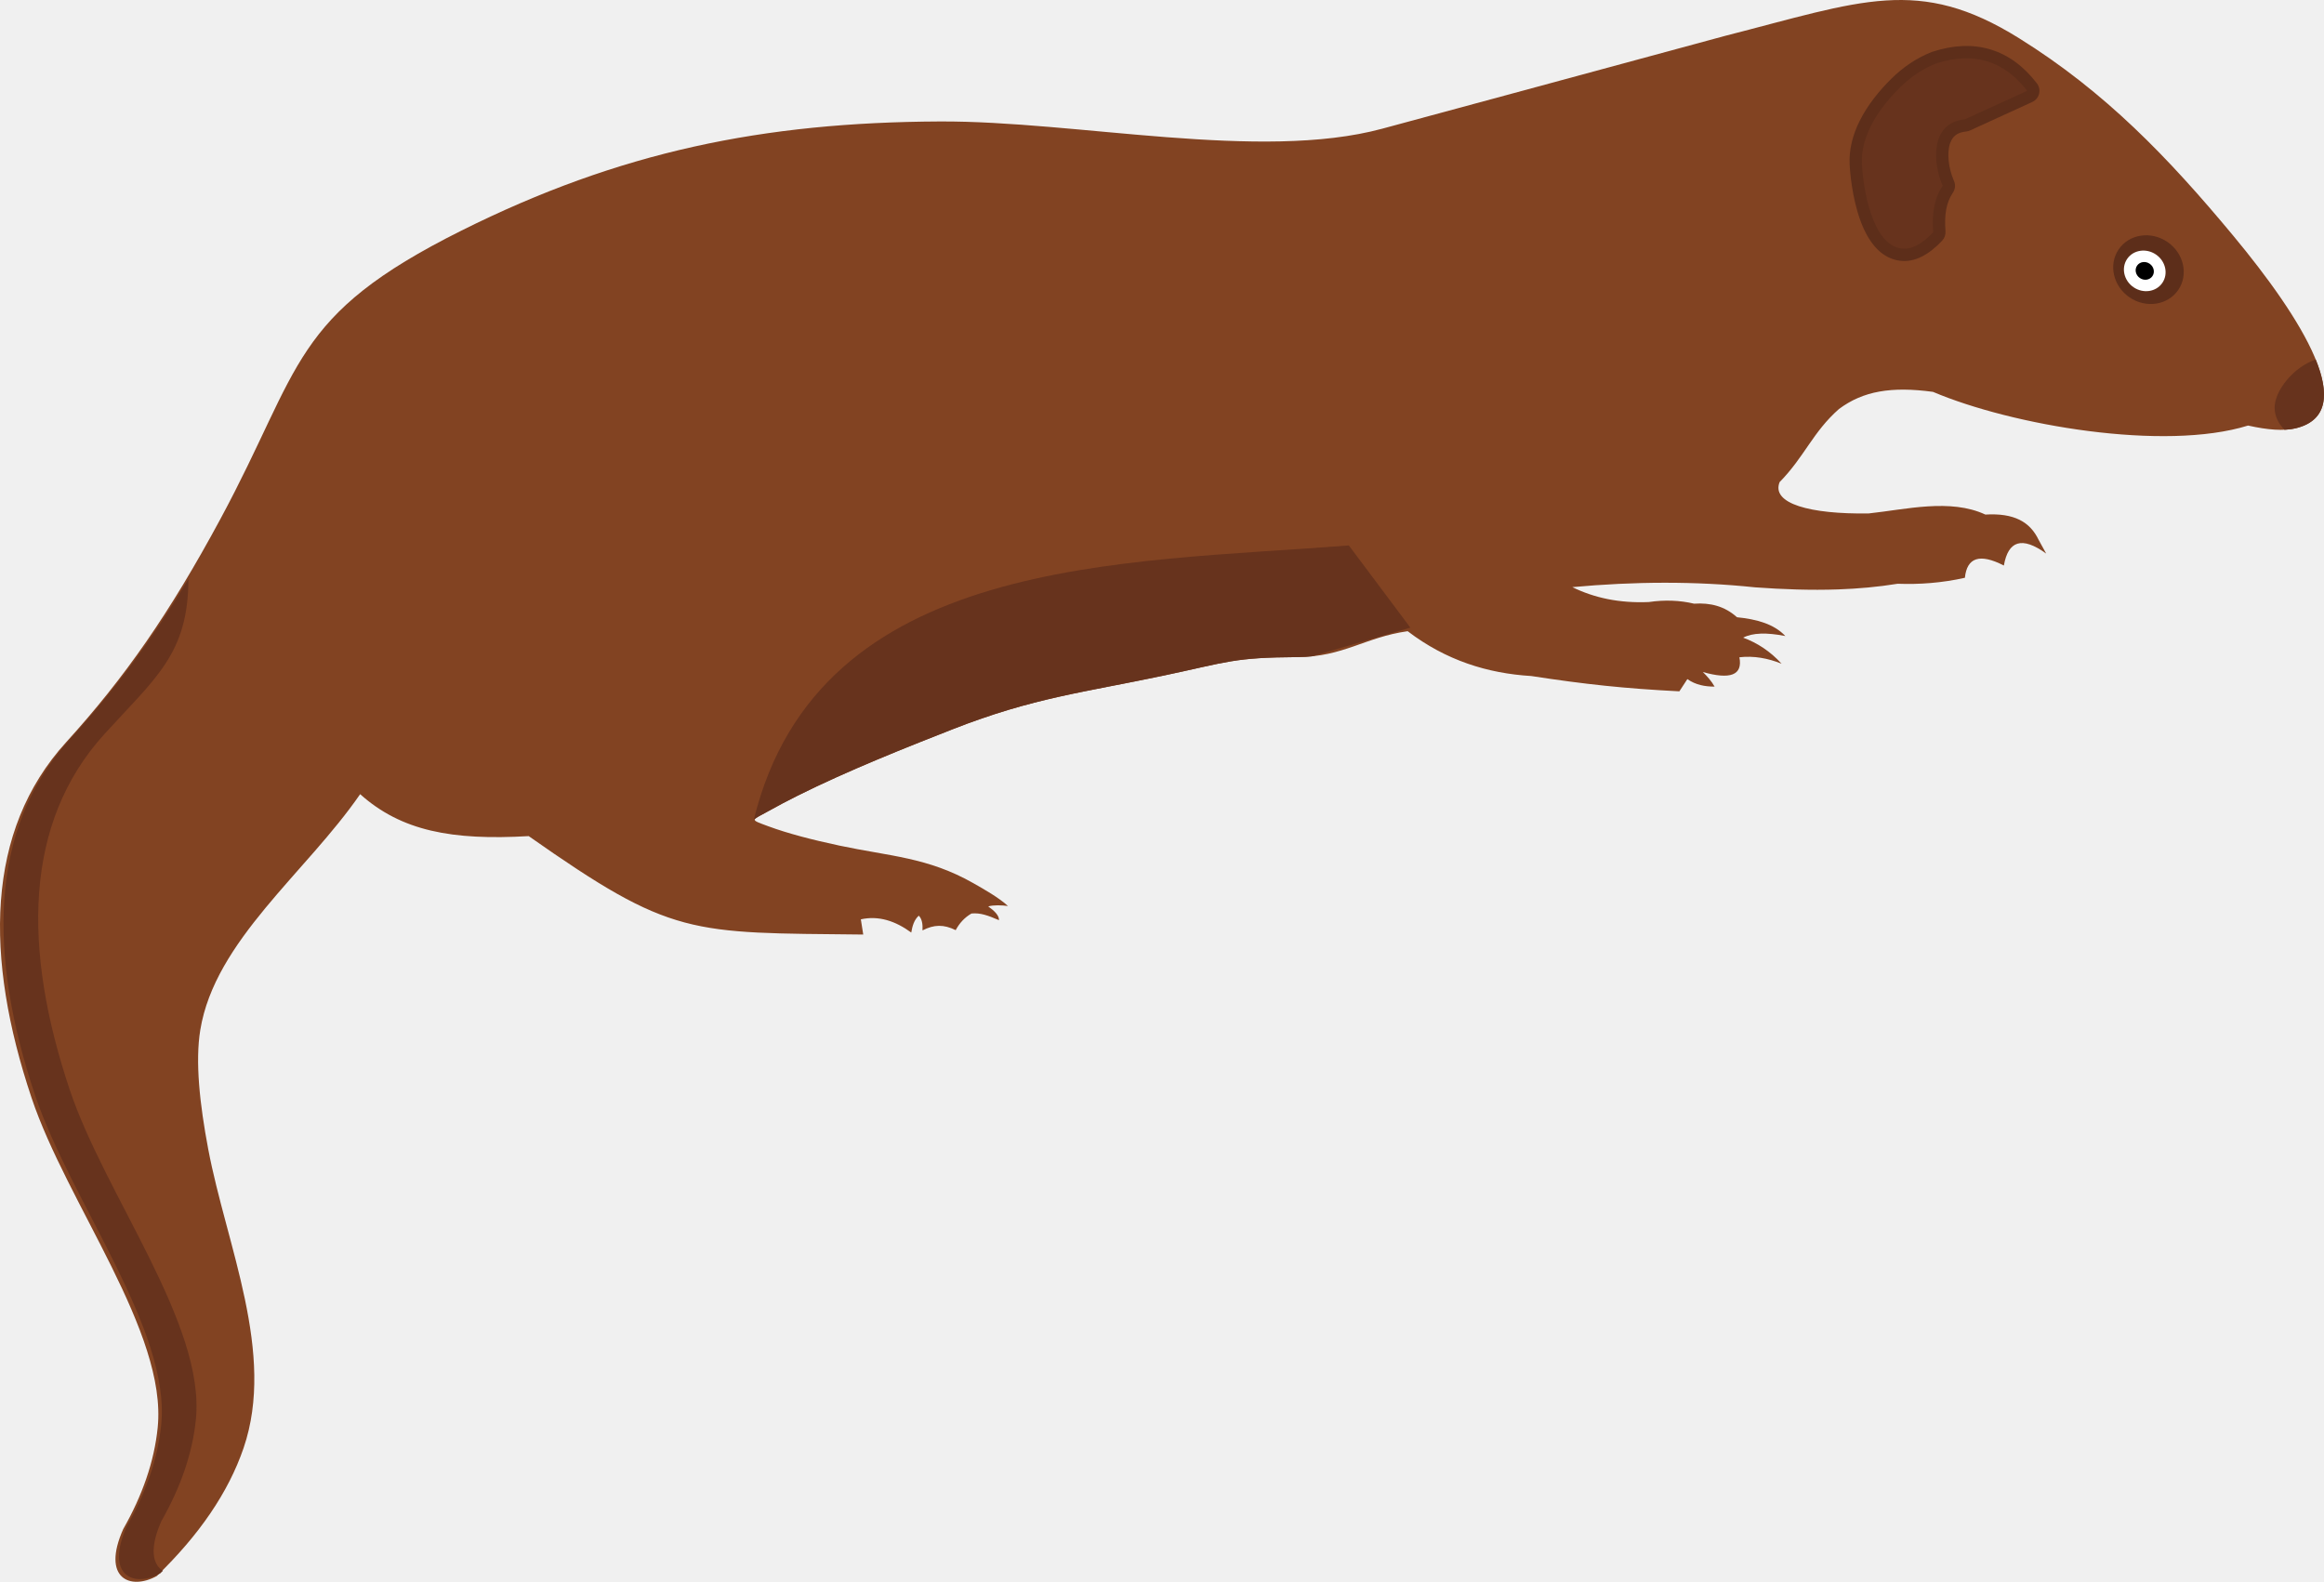
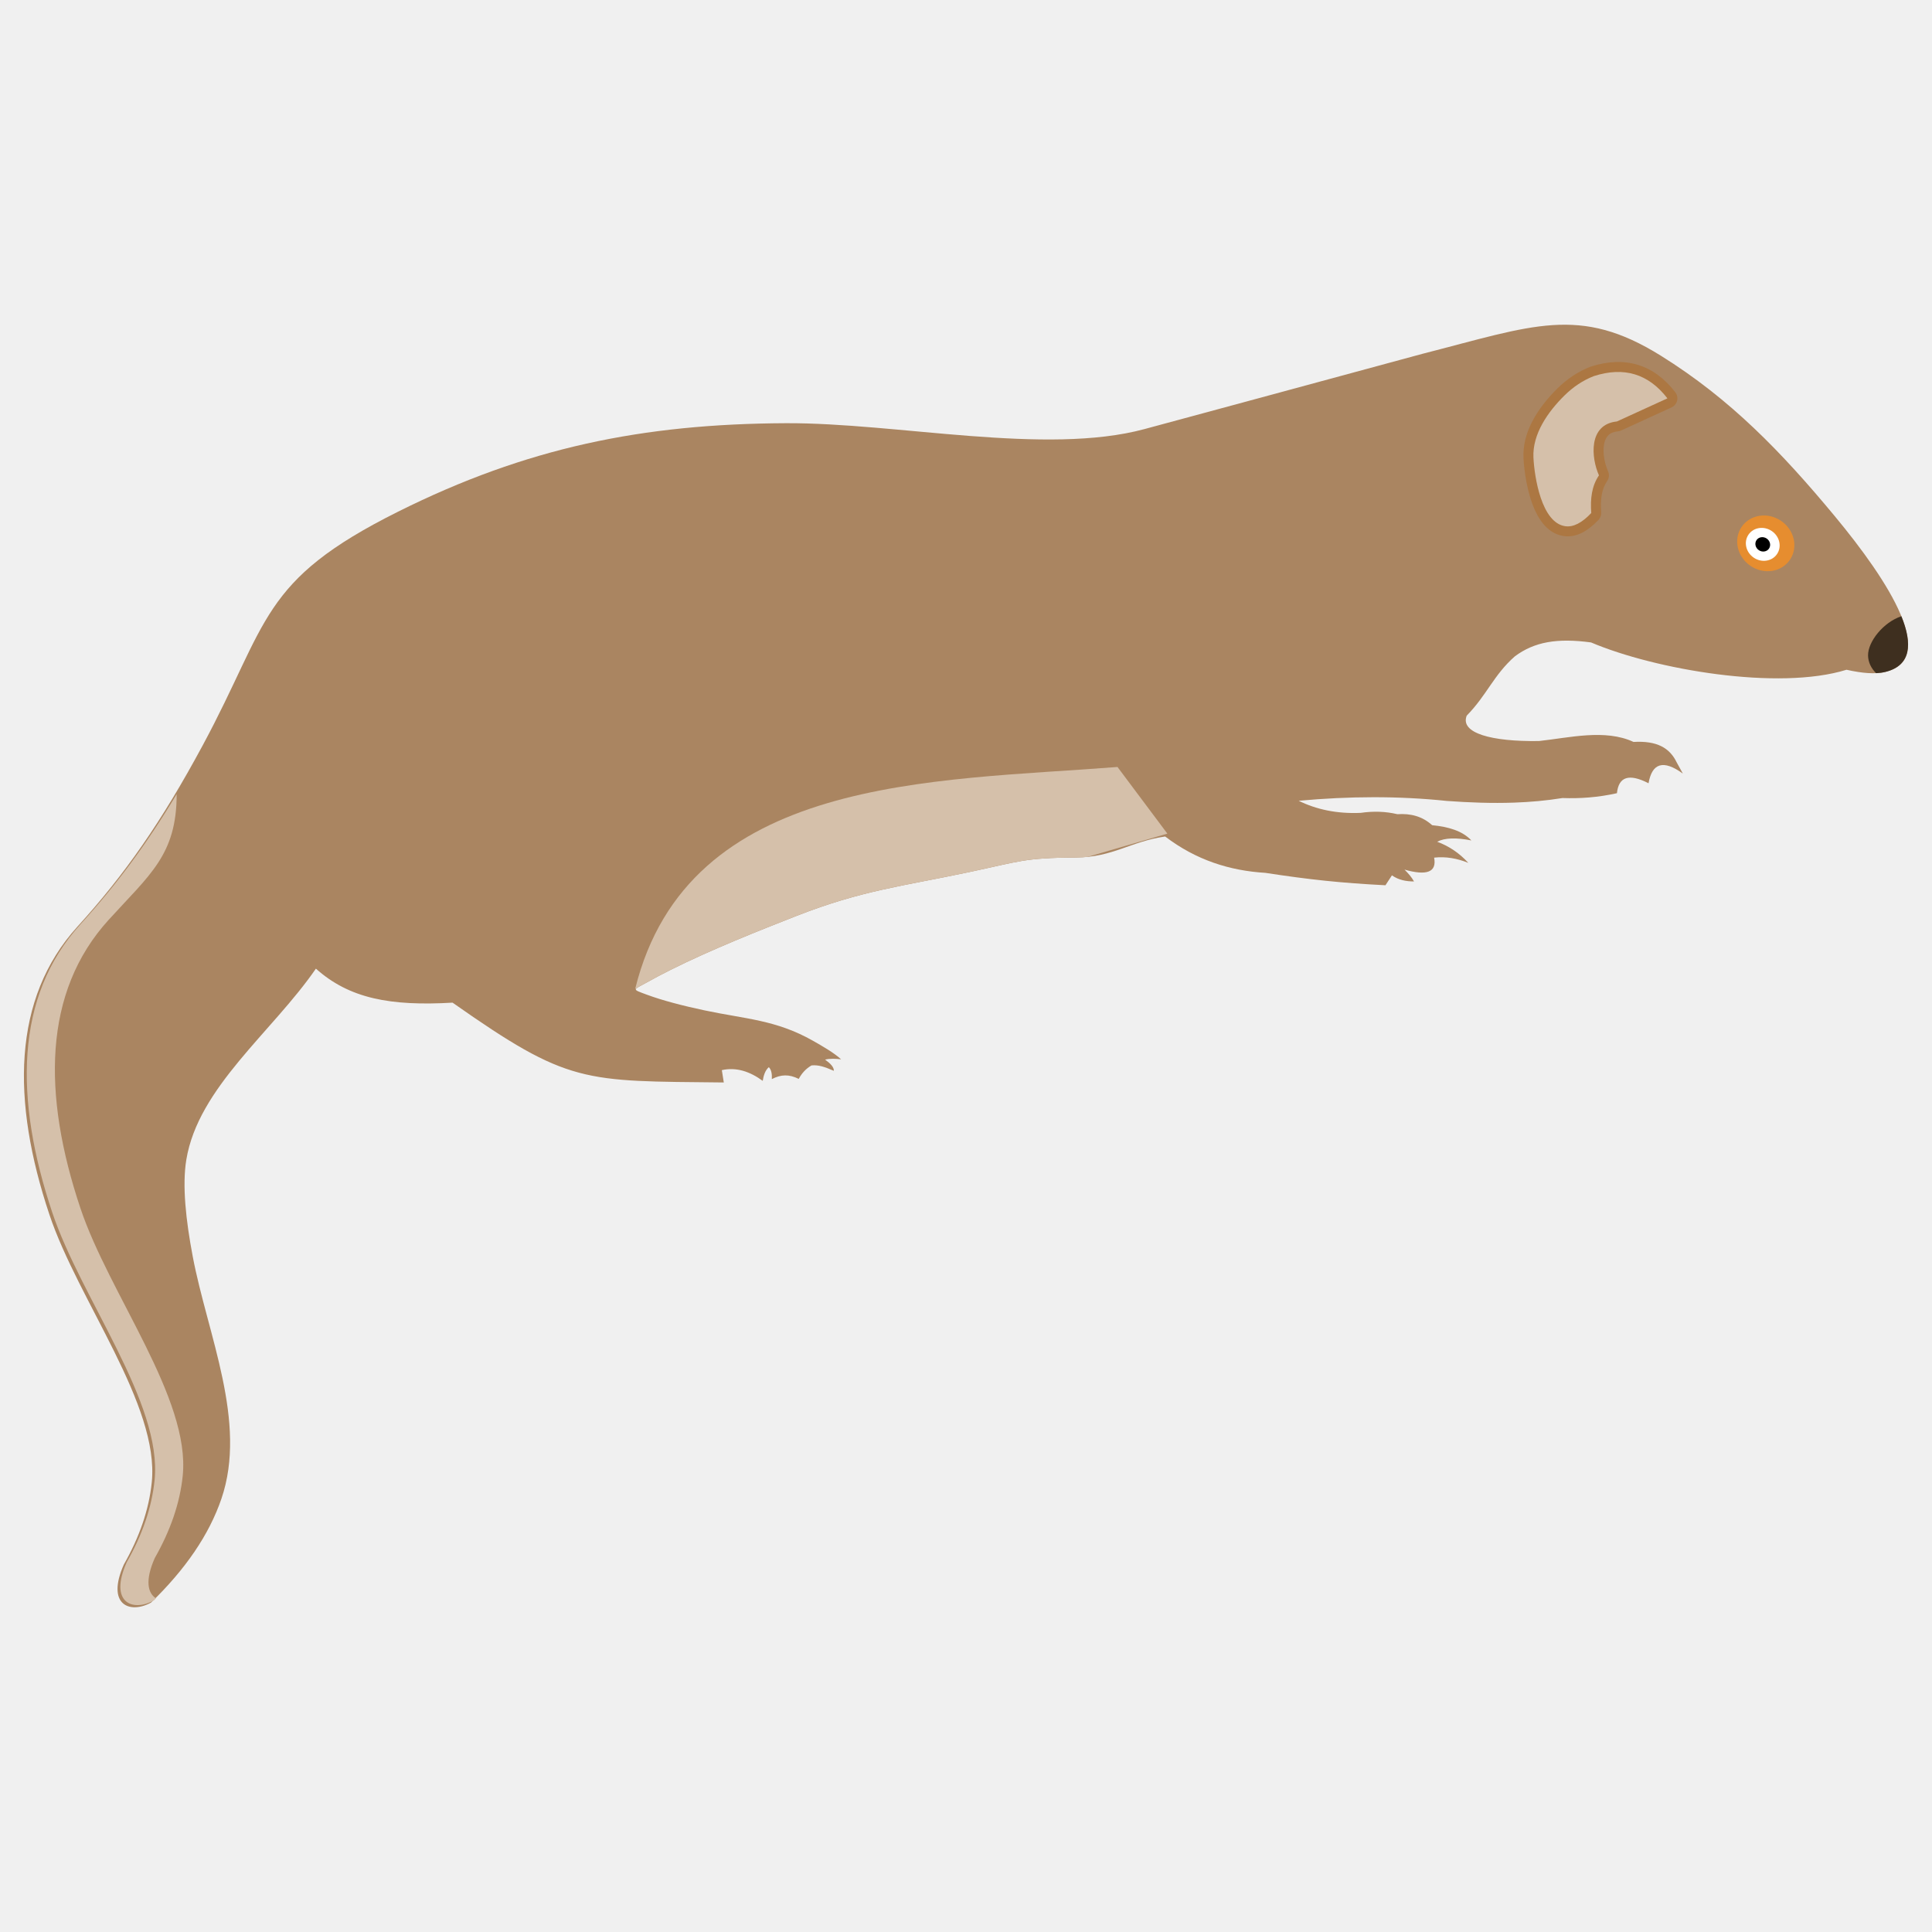
- <svg xmlns="http://www.w3.org/2000/svg" shape-rendering="geometricPrecision" text-rendering="geometricPrecision" image-rendering="optimizeQuality" fill-rule="evenodd" clip-rule="evenodd" viewBox="0 0 512 348.525">
-   <path fill="#824322" d="M332.957 20.665L380.03 7.909c30.072-7.681 42.643-13.285 64.787.511 18.977 11.823 32.835 26.241 47.15 43.469 15.14 18.222 28.133 38.918 13.89 42.453-2.743.681-6.298.378-10.587-.578-18.52 5.745-52.019-.035-69.416-7.424-9.155-1.237-15.373-.195-20.708 3.777-5.786 5.094-7.565 10.483-13.078 16.106-1.897 4.744 6.707 7.097 19.611 6.907 8.182-.872 17.972-3.359 25.716.246 6.346-.369 9.819 1.597 11.724 5.551l1.674 3.042c-5.365-3.886-8.373-2.797-9.322 2.638-5.356-2.76-8.134-1.738-8.585 2.698-5.13 1.15-10.039 1.489-14.808 1.316-4.351.704-8.724 1.091-13.112 1.246-6.073.214-12.177-.014-18.294-.456-13.176-1.384-26.616-1.3-40.27-.045 4.806 2.361 10.35 3.564 16.836 3.285 3.488-.511 6.817-.392 9.989.36 3.584-.238 6.735.546 9.45 2.989 4.361.436 8.185 1.499 10.651 4.143-4.104-.811-7.238-.727-9.29.355 3.123 1.156 5.969 3.007 8.462 5.741-3.023-1.22-6.111-1.779-9.291-1.42.77 3.974-2.032 4.96-8.048 3.254.971.962 1.888 1.977 2.583 3.214-2.118-.003-4.159-.367-6.003-1.655l-1.759 2.691c-12.107-.618-20.656-1.535-32.627-3.37-9.648-.584-18.816-3.455-27.234-9.878-9.434 1.343-14.131 5.636-24.224 5.704-14.095.092-15.252 1.045-29.214 4.005-17.902 3.796-28.953 4.893-46.783 11.882-10.079 3.951-23.13 9.124-34.179 14.651a153.488 153.488 0 00-6.416 3.39c-3.77 2.116-4.282 1.774-.043 3.345 4.255 1.576 9.633 2.979 15.709 4.271 11.023 2.347 19.408 2.547 29.482 8.279 2.424 1.379 5.609 3.185 7.611 5.02-1.436-.183-3.122-.249-4.348.089 1.417 1.012 2.415 2.024 2.372 3.036-2.476-1.062-4.111-1.658-6.065-1.469-1.545.891-2.663 2.148-3.476 3.664-2.64-1.302-4.775-1.247-7.31.056.076-1.399-.122-2.548-.818-3.246-1.012.905-1.419 2.252-1.659 3.719-3.504-2.553-7.175-3.78-11.107-2.91l.528 3.351c-38.312-.407-42.045.553-73.702-21.688-16.908.981-28.062-1.124-37.136-9.24-11.909 17.281-31.988 32.268-35.215 51.936-1.149 6.995-.117 16.426 1.741 26.252 4.027 21.294 14.929 44.955 7.801 65.856-3.351 9.823-9.825 19.221-19.139 28.231-5.775 3.177-12.247.601-7.387-10.342 4.21-7.398 6.834-14.851 7.597-22.368 2.131-20.98-19.969-49.302-27.798-72.681-10.336-30.873-10.173-58.735 7.623-78.326 12.908-14.209 22.794-28.416 34.002-49.21C66.685 80.72 63.958 69.626 101.677 50.8c34.892-17.414 66.432-23.853 105.337-24.038 30.263-.144 70.661 8.857 97.521 1.59l28.422-7.687z" />
-   <path fill="#67331D" d="M289.044 144.612c-.992.1-2.037.159-3.147.166-14.095.093-15.252 1.046-29.214 4.006-17.902 3.796-28.953 4.894-46.783 11.882-10.079 3.951-23.13 9.124-34.179 14.651a153.488 153.488 0 00-6.416 3.39c-1.54.865-2.537 1.319-2.887 1.661l-.309.09c14.345-57.999 80.979-56.349 131.061-60.277l13.548 18.112-21.674 6.319zM510.178 79.22c3.091 7.6 2.619 13.399-4.321 15.122-.784.195-1.635.308-2.55.35-1.348-1.332-2.159-2.998-2.184-4.814-.052-3.77 4.191-9.045 9.055-10.658z" />
-   <ellipse fill="#5D2E1A" transform="matrix(.8826 .6005 -.57054 .83856 473.329 59.412)" rx="7.438" ry="7.29" />
-   <ellipse fill="#fff" transform="matrix(.52137 .35474 -.33704 .49536 472.51 59.685)" rx="7.438" ry="7.29" />
-   <path d="M473.583 58.107c.936.637 1.214 1.859.621 2.731-.593.871-1.832 1.061-2.767.424-.937-.636-1.214-1.859-.621-2.73.592-.871 1.831-1.061 2.767-.425z" />
-   <path fill="#5D2E1A" fill-rule="nonzero" d="M447.727 22.47l-13.613 6.229c-.292.15-.618.248-.966.283-.65.065-1.197.207-1.649.409-.916.41-1.497 1.157-1.831 2.06-.423 1.147-.5 2.544-.36 3.945a14.878 14.878 0 001.115 4.332c.423.85.387 1.897-.186 2.737-.767 1.12-1.231 2.375-1.475 3.725-.264 1.454-.282 3.067-.151 4.778a2.72 2.72 0 01-.732 2.057c-1.487 1.578-2.963 2.739-4.425 3.48-1.68.854-3.344 1.163-4.983.931-3.656-.518-6.148-3.323-7.822-6.929-2.165-4.669-2.986-10.878-3.155-14.259-.169-3.378.72-6.62 2.206-9.605 1.752-3.52 4.355-6.699 6.985-9.298a28.105 28.105 0 014.171-3.416 25.012 25.012 0 014.763-2.486l.159-.054c4.628-1.496 8.879-1.663 12.747-.493 3.877 1.171 7.284 3.657 10.219 7.46a2.704 2.704 0 01-1.017 4.114z" />
-   <path fill="#67331D" d="M432.883 26.289l13.72-6.278c-5.159-6.687-11.83-8.686-19.998-6.046-3.009 1.174-5.664 2.98-8.022 5.31-4.408 4.354-8.708 10.421-8.386 16.845.263 5.249 2.175 17.718 8.645 18.634 2.167.308 4.522-.885 7.066-3.584-.293-3.806.109-7.335 2.092-10.232-2.131-4.754-2.959-13.864 4.883-14.649zM35.896 346.089l-.594.58c-5.774 3.177-12.246.601-7.387-10.342 4.21-7.398 6.834-14.851 7.597-22.368 2.131-20.98-19.969-49.302-27.797-72.681-10.337-30.873-10.174-58.735 7.622-78.325 9.837-10.83 17.919-21.658 26.169-35.401 0 16.516-7.26 21.816-18.527 34.219-17.795 19.59-17.959 47.453-7.622 78.325 7.828 23.38 29.928 51.701 27.797 72.682-.763 7.516-3.387 14.969-7.597 22.368-2.703 6.087-1.9 9.583.339 10.943z" />
+ <svg xmlns="http://www.w3.org/2000/svg" shape-rendering="geometricPrecision" text-rendering="geometricPrecision" image-rendering="optimizeQuality" fill-rule="evenodd" clip-rule="evenodd" viewBox="0 0 525 525" version="1.1" id="svg5" width="525" height="525">
+   <defs id="defs5" />
+   <path fill="#824322" d="m 339.457,108.902 47.073,-12.756 c 30.072,-7.681 42.643,-13.285 64.787,0.511 18.977,11.823 32.835,26.241 47.15,43.469 15.14,18.222 28.133,38.918 13.89,42.453 -2.743,0.681 -6.298,0.378 -10.587,-0.578 -18.52,5.745 -52.019,-0.035 -69.416,-7.424 -9.155,-1.237 -15.373,-0.195 -20.708,3.777 -5.786,5.094 -7.565,10.483 -13.078,16.106 -1.897,4.744 6.707,7.097 19.611,6.907 8.182,-0.872 17.972,-3.359 25.716,0.246 6.346,-0.369 9.819,1.597 11.724,5.551 l 1.674,3.042 c -5.365,-3.886 -8.373,-2.797 -9.322,2.638 -5.356,-2.76 -8.134,-1.738 -8.585,2.698 -5.13,1.15 -10.039,1.489 -14.808,1.316 -4.351,0.704 -8.724,1.091 -13.112,1.246 -6.073,0.214 -12.177,-0.014 -18.294,-0.456 -13.176,-1.384 -26.616,-1.3 -40.27,-0.045 4.806,2.361 10.35,3.564 16.836,3.285 3.488,-0.511 6.817,-0.392 9.989,0.36 3.584,-0.238 6.735,0.546 9.45,2.989 4.361,0.436 8.185,1.499 10.651,4.143 -4.104,-0.811 -7.238,-0.727 -9.29,0.355 3.123,1.156 5.969,3.007 8.462,5.741 -3.023,-1.22 -6.111,-1.779 -9.291,-1.42 0.77,3.974 -2.032,4.96 -8.048,3.254 0.971,0.962 1.888,1.977 2.583,3.214 -2.118,-0.003 -4.159,-0.367 -6.003,-1.655 l -1.759,2.691 c -12.107,-0.618 -20.656,-1.535 -32.627,-3.37 -9.648,-0.584 -18.816,-3.455 -27.234,-9.878 -9.434,1.343 -14.131,5.636 -24.224,5.704 -14.095,0.092 -15.252,1.045 -29.214,4.005 -17.902,3.796 -28.953,4.893 -46.783,11.882 -10.079,3.951 -23.13,9.124 -34.179,14.651 a 153.488,153.488 0 0 0 -6.416,3.39 c -3.77,2.116 -4.282,1.774 -0.043,3.345 4.255,1.576 9.633,2.979 15.709,4.271 11.023,2.347 19.408,2.547 29.482,8.279 2.424,1.379 5.609,3.185 7.611,5.02 -1.436,-0.183 -3.122,-0.249 -4.348,0.089 1.417,1.012 2.415,2.024 2.372,3.036 -2.476,-1.062 -4.111,-1.658 -6.065,-1.469 -1.545,0.891 -2.663,2.148 -3.476,3.664 -2.64,-1.302 -4.775,-1.247 -7.31,0.056 0.076,-1.399 -0.122,-2.548 -0.818,-3.246 -1.012,0.905 -1.419,2.252 -1.659,3.719 -3.504,-2.553 -7.175,-3.78 -11.107,-2.91 l 0.528,3.351 c -38.312,-0.407 -42.045,0.553 -73.702,-21.688 -16.908,0.981 -28.062,-1.124 -37.136,-9.24 -11.909,17.281 -31.988,32.268 -35.215,51.936 -1.149,6.995 -0.117,16.426 1.741,26.252 4.027,21.294 14.929,44.955 7.801,65.856 -3.351,9.823 -9.825,19.221 -19.139,28.231 -5.775,3.177 -12.247,0.601 -7.387,-10.342 4.21,-7.398 6.834,-14.851 7.597,-22.368 2.131,-20.98 -19.969,-49.302 -27.798,-72.681 -10.336,-30.873 -10.173,-58.735 7.623,-78.326 12.908,-14.209 22.794,-28.416 34.002,-49.21 18.117,-33.612 15.39,-44.706 53.109,-63.532 34.892,-17.414 66.432,-23.853 105.337,-24.038 30.263,-0.144 70.661,8.857 97.521,1.59 z" id="path1" style="fill:#aa8561;fill-opacity:1" />
+   <path style="fill:#3e2f1f;fill-opacity:1" d="m 516.678,167.457 c 3.091,7.6 2.619,13.399 -4.321,15.122 -0.784,0.195 -1.635,0.308 -2.55,0.35 -1.348,-1.332 -2.159,-2.998 -2.184,-4.814 -0.052,-3.77 4.191,-9.045 9.055,-10.658 z" id="path6" />
+   <path style="fill:#d5c0aa;fill-opacity:1" d="m 295.544,232.849 c -0.992,0.1 -2.037,0.159 -3.147,0.166 -14.095,0.093 -15.252,1.046 -29.214,4.006 -17.902,3.796 -28.953,4.894 -46.783,11.882 -10.079,3.951 -23.13,9.124 -34.179,14.651 a 153.488,153.488 0 0 0 -6.416,3.39 c -1.54,0.865 -2.537,1.319 -2.887,1.661 l -0.309,0.09 c 14.345,-57.999 80.979,-56.349 131.061,-60.277 l 13.548,18.112 z" id="path2" />
+   <ellipse fill="#5d2e1a" transform="matrix(0.8267819,0.5625227,-0.5625252,0.8267801,0,0)" rx="7.94" ry="7.394" id="ellipse2" cx="479.769" cy="-147.841" style="stroke-width:1.041;fill:#e68d2f;fill-opacity:1" />
+   <ellipse fill="#ffffff" transform="matrix(0.8267728,0.562536,-0.5625328,0.826775,0,0)" rx="4.69" ry="4.368" id="ellipse3" cx="479.244" cy="-147.162" style="stroke-width:0.615" />
+   <path d="m 480.083,146.344 c 0.936,0.637 1.214,1.859 0.621,2.731 -0.593,0.871 -1.832,1.061 -2.767,0.424 -0.937,-0.636 -1.214,-1.859 -0.621,-2.73 0.592,-0.871 1.831,-1.061 2.767,-0.425 z" id="path3" />
+   <path fill="#5d2e1a" fill-rule="nonzero" d="m 454.227,110.707 -13.613,6.229 c -0.292,0.15 -0.618,0.248 -0.966,0.283 -0.65,0.065 -1.197,0.207 -1.649,0.409 -0.916,0.41 -1.497,1.157 -1.831,2.06 -0.423,1.147 -0.5,2.544 -0.36,3.945 a 14.878,14.878 0 0 0 1.115,4.332 c 0.423,0.85 0.387,1.897 -0.186,2.737 -0.767,1.12 -1.231,2.375 -1.475,3.725 -0.264,1.454 -0.282,3.067 -0.151,4.778 a 2.72,2.72 0 0 1 -0.732,2.057 c -1.487,1.578 -2.963,2.739 -4.425,3.48 -1.68,0.854 -3.344,1.163 -4.983,0.931 -3.656,-0.518 -6.148,-3.323 -7.822,-6.929 -2.165,-4.669 -2.986,-10.878 -3.155,-14.259 -0.169,-3.378 0.72,-6.62 2.206,-9.605 1.752,-3.52 4.355,-6.699 6.985,-9.298 a 28.105,28.105 0 0 1 4.171,-3.416 25.012,25.012 0 0 1 4.763,-2.486 l 0.159,-0.054 c 4.628,-1.496 8.879,-1.663 12.747,-0.493 3.877,1.171 7.284,3.657 10.219,7.46 a 2.704,2.704 0 0 1 -1.017,4.114 z" id="path4" style="fill:#ac7742;fill-opacity:1" />
+   <path fill="#67331d" d="m 439.383,114.526 13.72,-6.278 c -5.159,-6.687 -11.83,-8.686 -19.998,-6.046 -3.009,1.174 -5.664,2.98 -8.022,5.31 -4.408,4.354 -8.708,10.421 -8.386,16.845 0.263,5.249 2.175,17.718 8.645,18.634 2.167,0.308 4.522,-0.885 7.066,-3.584 -0.293,-3.806 0.109,-7.335 2.092,-10.232 -2.131,-4.754 -2.959,-13.864 4.883,-14.649 z m -396.987,319.8 -0.594,0.58 c -5.774,3.177 -12.246,0.601 -7.387,-10.342 4.21,-7.398 6.834,-14.851 7.597,-22.368 2.131,-20.98 -19.969,-49.302 -27.797,-72.681 -10.337,-30.873 -10.174,-58.735 7.622,-78.325 9.837,-10.83 17.919,-21.658 26.169,-35.401 0,16.516 -7.26,21.816 -18.527,34.219 -17.795,19.59 -17.959,47.453 -7.622,78.325 7.828,23.38 29.928,51.701 27.797,72.682 -0.763,7.516 -3.387,14.969 -7.597,22.368 -2.703,6.087 -1.9,9.583 0.339,10.943 z" id="path5" style="fill:#d5c0aa;fill-opacity:1" />
</svg>
